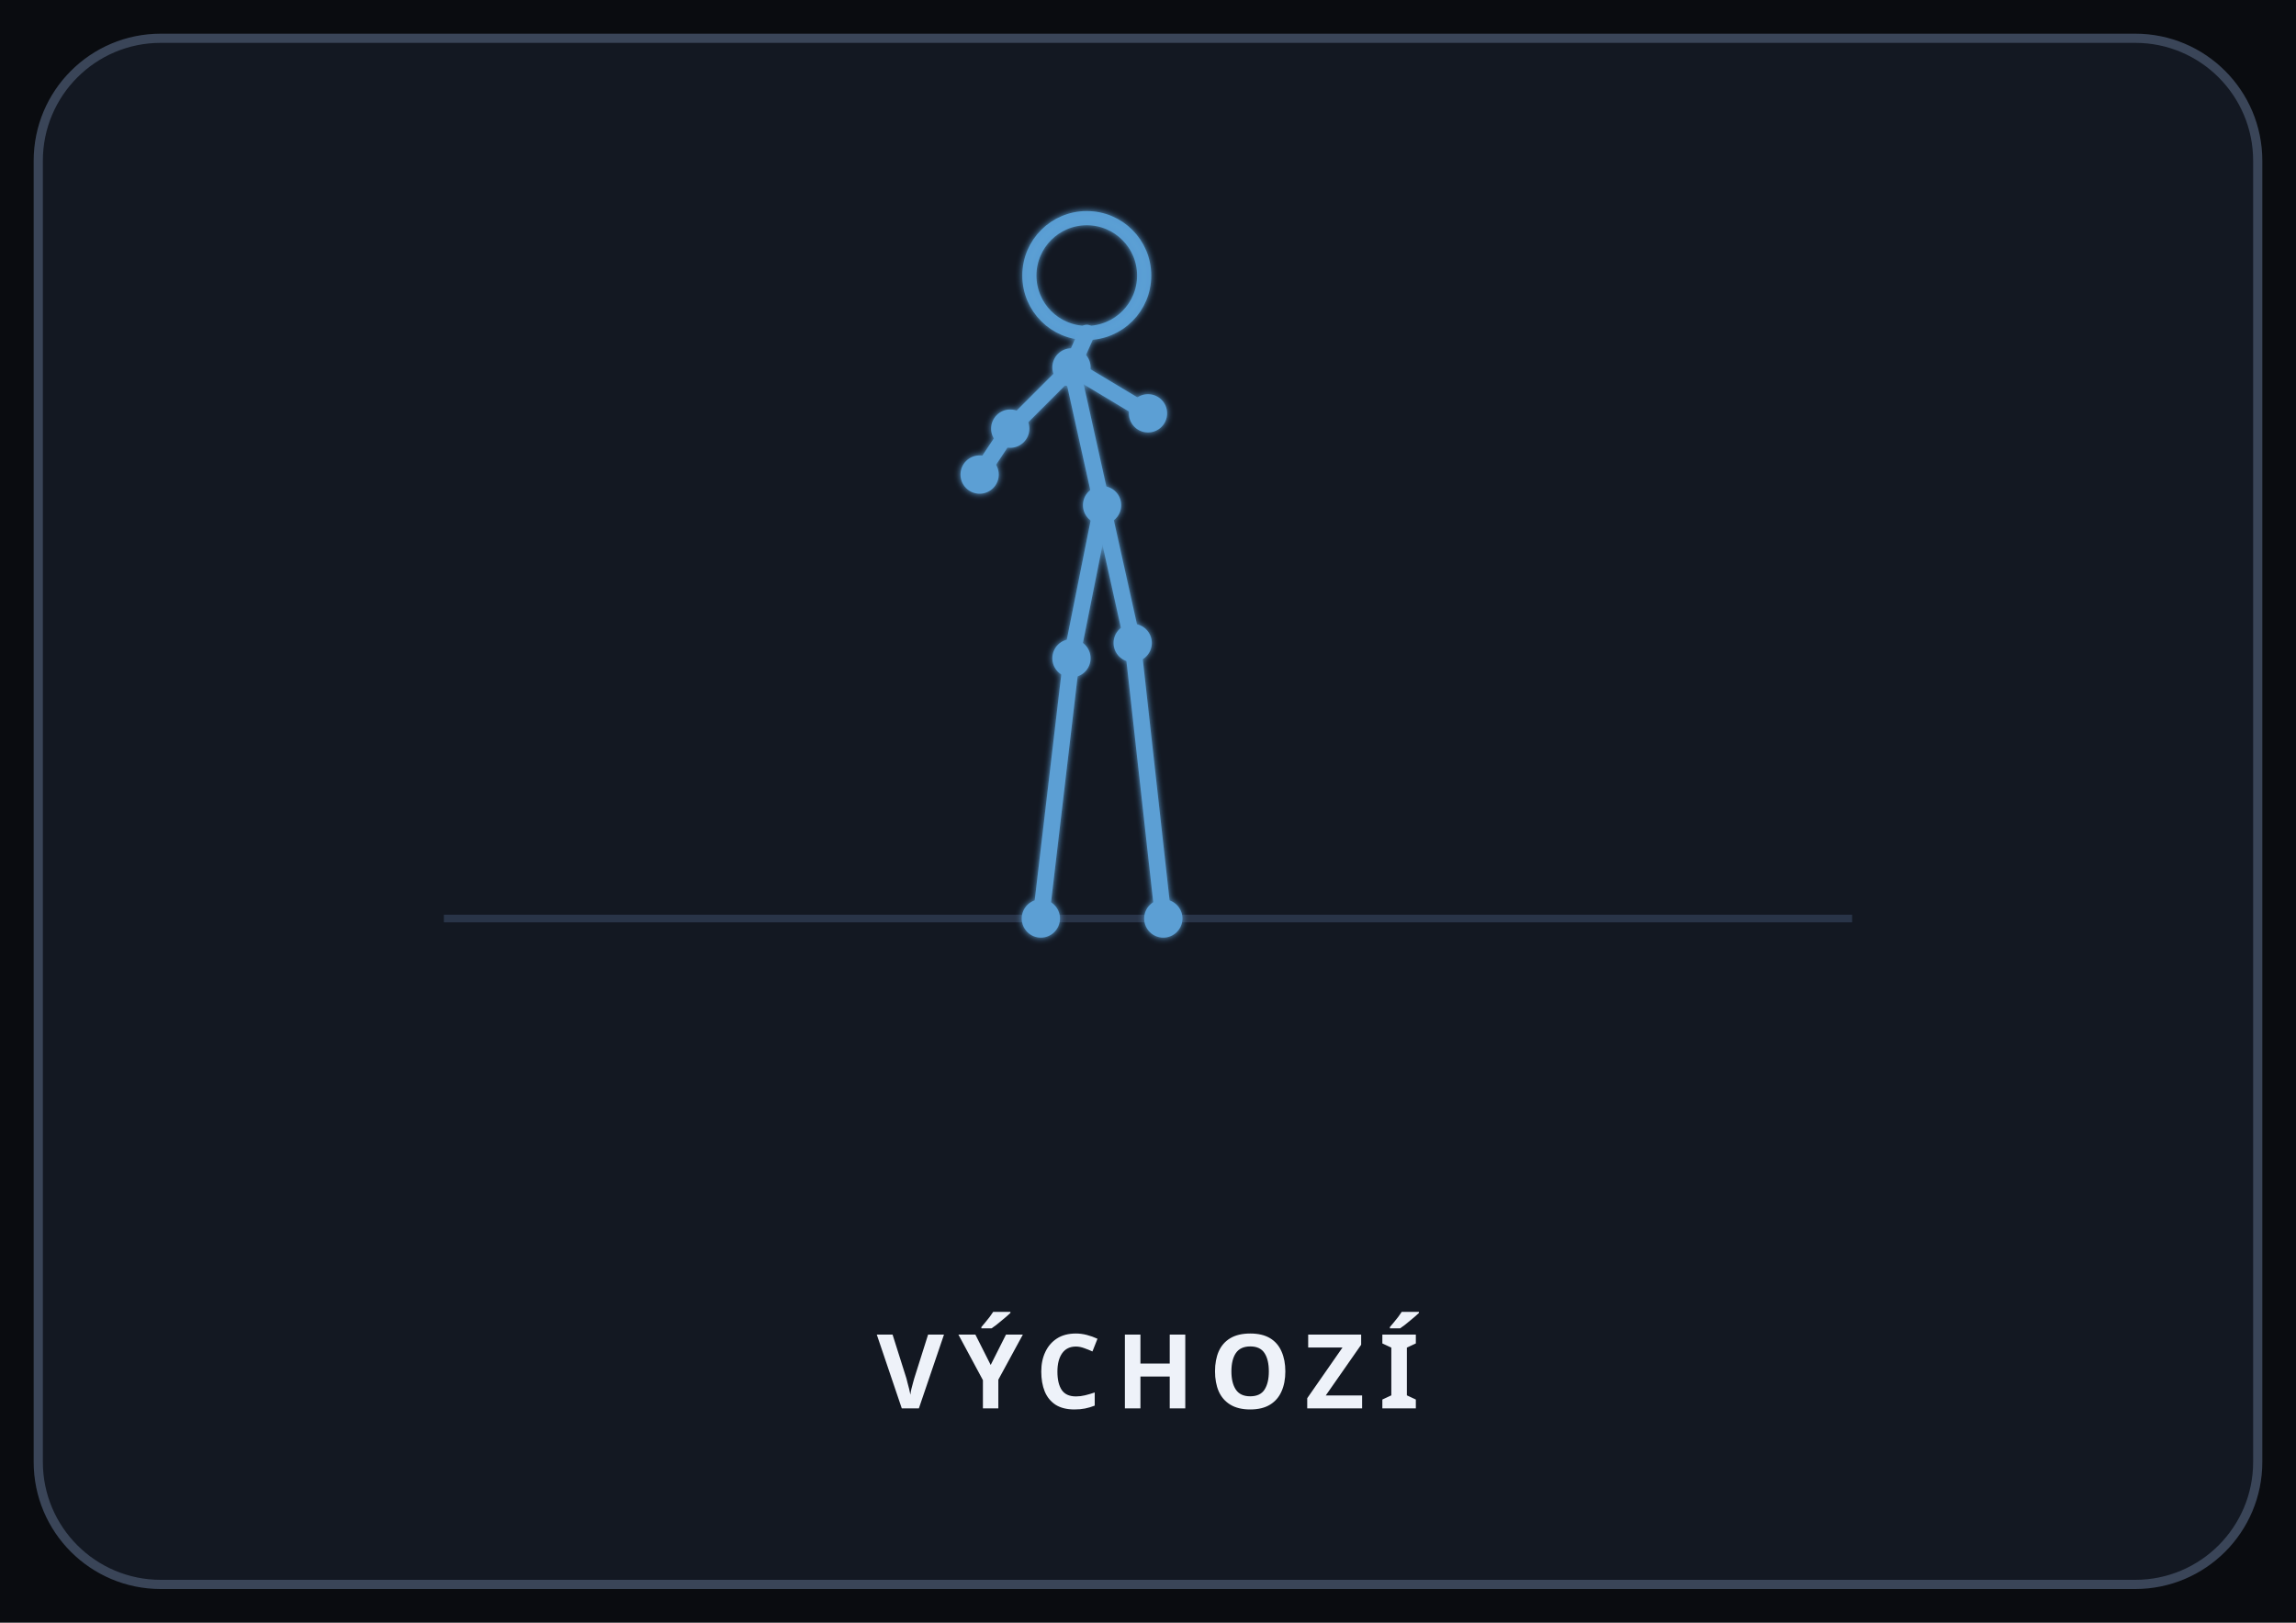
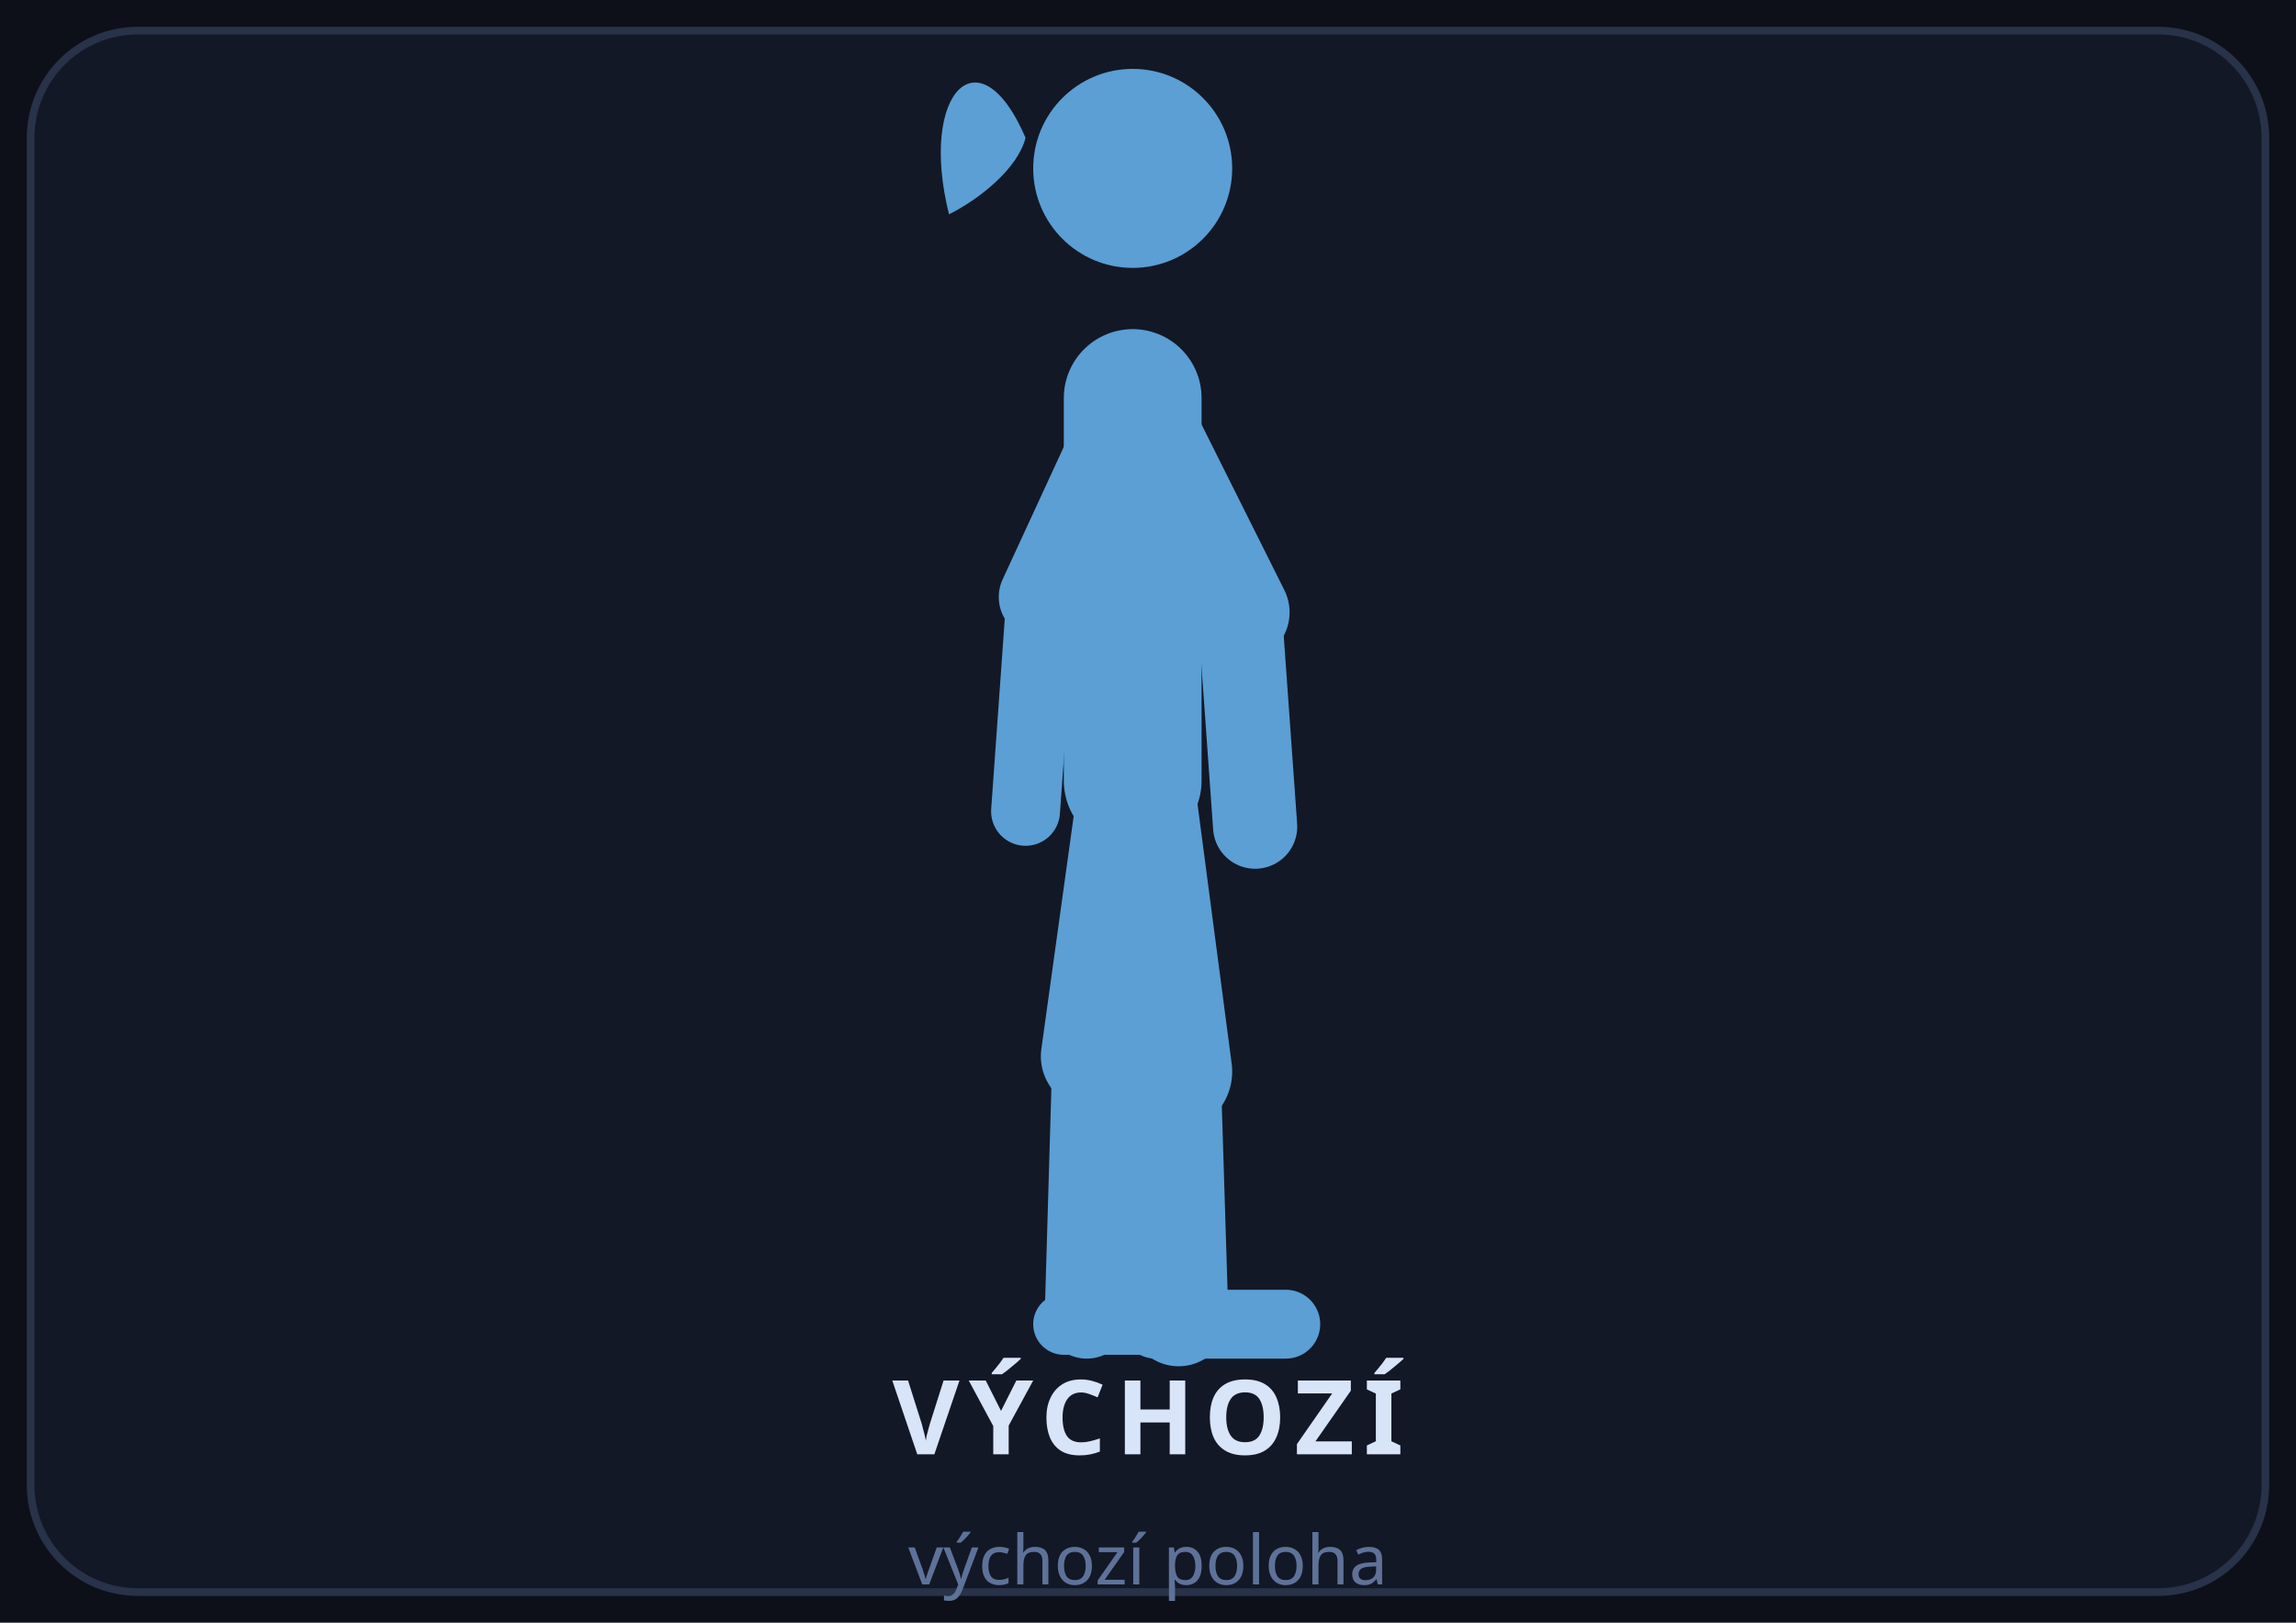
<svg xmlns="http://www.w3.org/2000/svg" viewBox="0 0 300 212" fill="none" aria-hidden="true">
-   <defs>
-     <filter id="sfGlow" x="-40%" y="-40%" width="180%" height="180%">
-       <feGaussianBlur stdDeviation="0.45" result="b" />
-       <feMerge>
-         <feMergeNode in="b" />
-         <feMergeNode in="SourceGraphic" />
-       </feMerge>
-     </filter>
-   </defs>
-   <rect width="300" height="212" fill="#0a0c10" />
-   <rect x="5" y="5" width="290" height="202" rx="16" ry="16" fill="#131822" stroke="#3a4558" stroke-width="1.2" />
-   <g transform="translate(50,12)">
-     <line x1="8" y1="108" x2="192" y2="108" stroke="#4a5f82" stroke-width="1" opacity="0.4" />
-     <g filter="url(#sfGlow)">
-       <circle cx="92" cy="24" r="7.5" stroke="#5b9fd4" stroke-width="1.85" fill="none" opacity="0.98" />
-       <path d="M92 31.5 L90 36 L94 54" stroke="#5b9fd4" stroke-width="2.15" stroke-linecap="round" stroke-linejoin="round" />
-       <path d="M94 54 L98 72 L102 108" stroke="#5b9fd4" stroke-width="2.15" stroke-linecap="round" stroke-linejoin="round" />
-       <path d="M94 54 L90 74 L86 108" stroke="#5b9fd4" stroke-width="2.15" stroke-linecap="round" stroke-linejoin="round" />
-       <path d="M90 36 L82 44 L78 50" stroke="#5b9fd4" stroke-width="2.15" stroke-linecap="round" stroke-linejoin="round" />
-       <path d="M90 36 L100 42" stroke="#5b9fd4" stroke-width="2.15" stroke-linecap="round" stroke-linejoin="round" />
-       <circle cx="90" cy="36" r="2.5" fill="#5b9fd4" />
-       <circle cx="94" cy="54" r="2.5" fill="#5b9fd4" />
-       <circle cx="98" cy="72" r="2.5" fill="#5b9fd4" />
-       <circle cx="102" cy="108" r="2.5" fill="#5b9fd4" />
-       <circle cx="90" cy="74" r="2.5" fill="#5b9fd4" />
-       <circle cx="86" cy="108" r="2.5" fill="#5b9fd4" />
-       <circle cx="82" cy="44" r="2.5" fill="#5b9fd4" />
-       <circle cx="78" cy="50" r="2.5" fill="#5b9fd4" />
-       <circle cx="100" cy="42" r="2.5" fill="#5b9fd4" />
-     </g>
-   </g>
-   <text x="150" y="184" text-anchor="middle" fill="#eef2f9" font-family="Segoe UI,system-ui,sans-serif" font-size="13.5" font-weight="700" letter-spacing="0.14em">VÝCHOZÍ</text>
+   <rect width="300" height="212" fill="#0d1019" />
+   <rect x="4" y="4" width="292" height="204" rx="14" fill="#131826" stroke="#283249" stroke-width="1" />
+   <line x1="148" y1="52" x2="136" y2="78" stroke="#5b9fd4" stroke-width="11" stroke-linecap="round" stroke-linejoin="round" />
+   <line x1="136" y1="78" x2="134" y2="106" stroke="#5b9fd4" stroke-width="9" stroke-linecap="round" stroke-linejoin="round" />
+   <line x1="148" y1="102" x2="143" y2="138" stroke="#5b9fd4" stroke-width="14" stroke-linecap="round" stroke-linejoin="round" />
+   <line x1="143" y1="138" x2="142" y2="172" stroke="#5b9fd4" stroke-width="11" stroke-linecap="round" stroke-linejoin="round" />
+   <line x1="139" y1="173" x2="156" y2="173" stroke="#5b9fd4" stroke-width="8" stroke-linecap="round" stroke-linejoin="round" />
+   <line x1="148" y1="52" x2="148" y2="102" stroke="#5b9fd4" stroke-width="18" stroke-linecap="round" stroke-linejoin="round" />
+   <line x1="148" y1="102" x2="153" y2="140" stroke="#5b9fd4" stroke-width="16" stroke-linecap="round" stroke-linejoin="round" />
+   <line x1="153" y1="140" x2="154" y2="172" stroke="#5b9fd4" stroke-width="13" stroke-linecap="round" stroke-linejoin="round" />
+   <line x1="151" y1="173" x2="168" y2="173" stroke="#5b9fd4" stroke-width="9" stroke-linecap="round" stroke-linejoin="round" />
+   <line x1="148" y1="52" x2="162" y2="80" stroke="#5b9fd4" stroke-width="13" stroke-linecap="round" stroke-linejoin="round" />
+   <line x1="162" y1="80" x2="164" y2="108" stroke="#5b9fd4" stroke-width="11" stroke-linecap="round" stroke-linejoin="round" />
+   <path d="M134 18 C128 4 120 12 124 28 C128 26 133 22 134 18Z" fill="#5b9fd4" />
+   <circle cx="148" cy="22" r="13" fill="#5b9fd4" />
+   <text x="150" y="190" text-anchor="middle" fill="#d8e4f8" font-family="'Segoe UI',system-ui,sans-serif" font-size="13.5" font-weight="700" letter-spacing="0.09em">VÝCHOZÍ</text>
+   <text x="150" y="207" text-anchor="middle" fill="#5e7299" font-family="'Segoe UI',system-ui,sans-serif" font-size="9" font-weight="400">výchozí poloha</text>
</svg>
